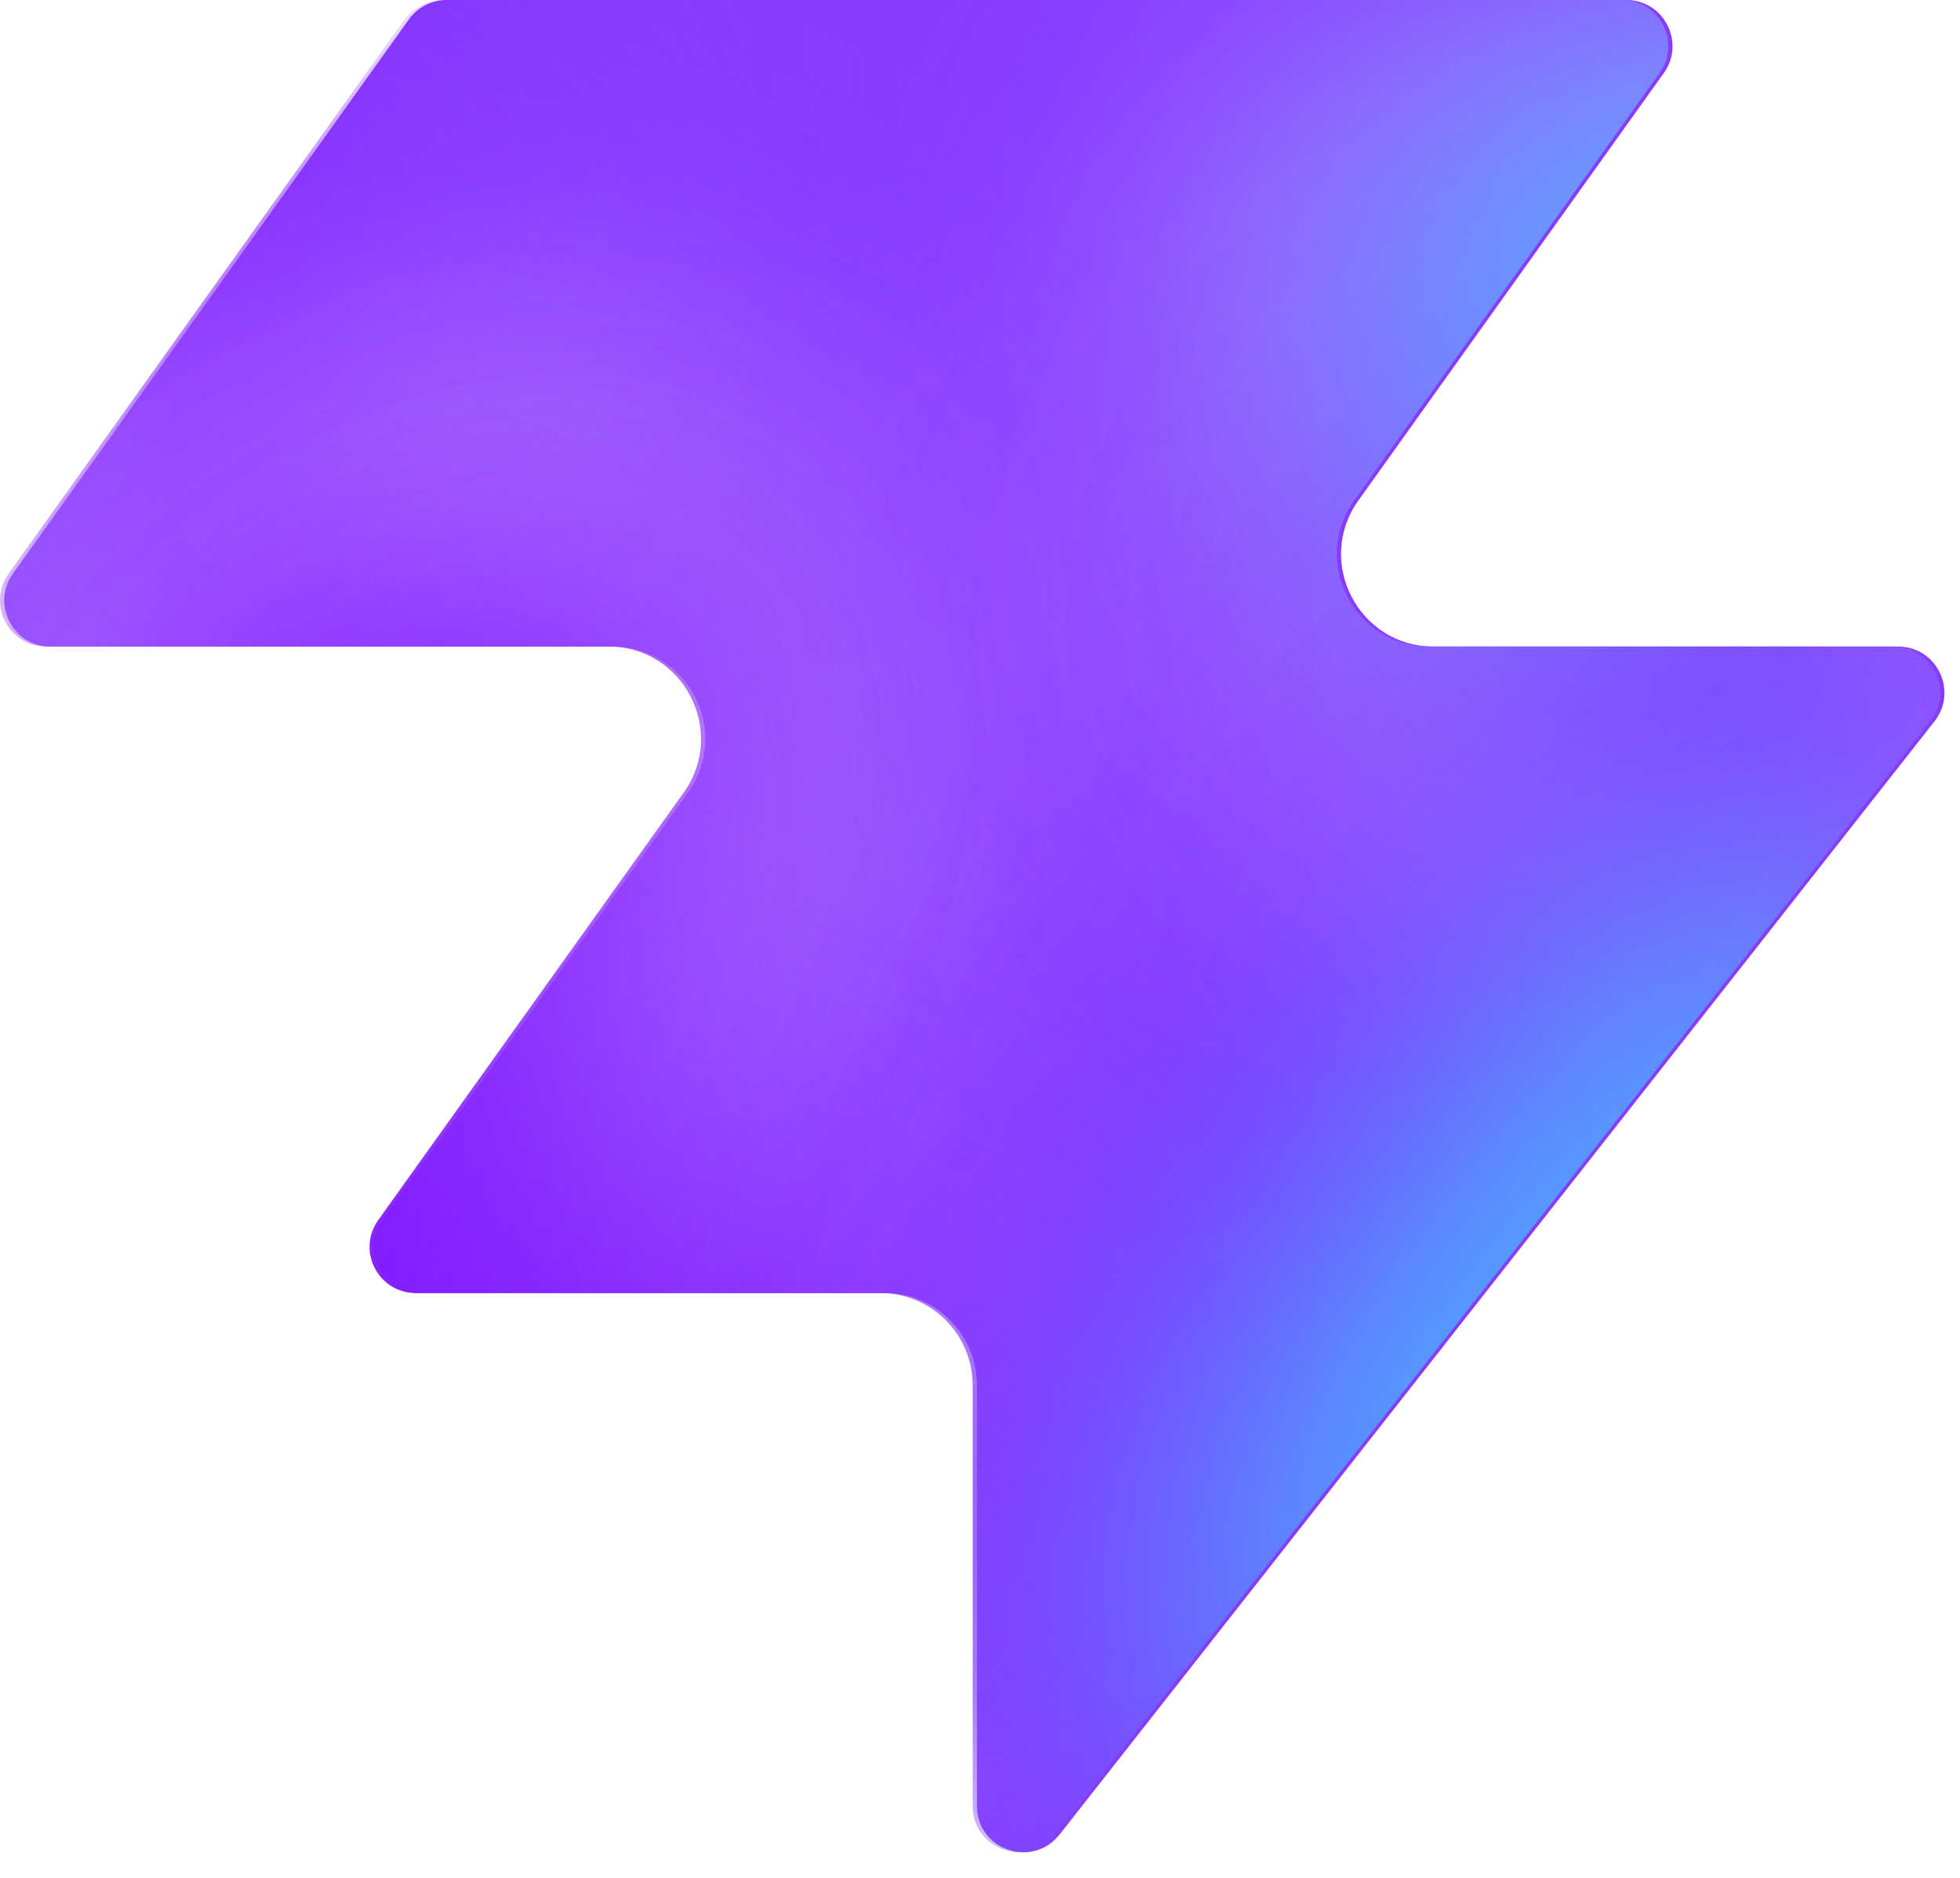
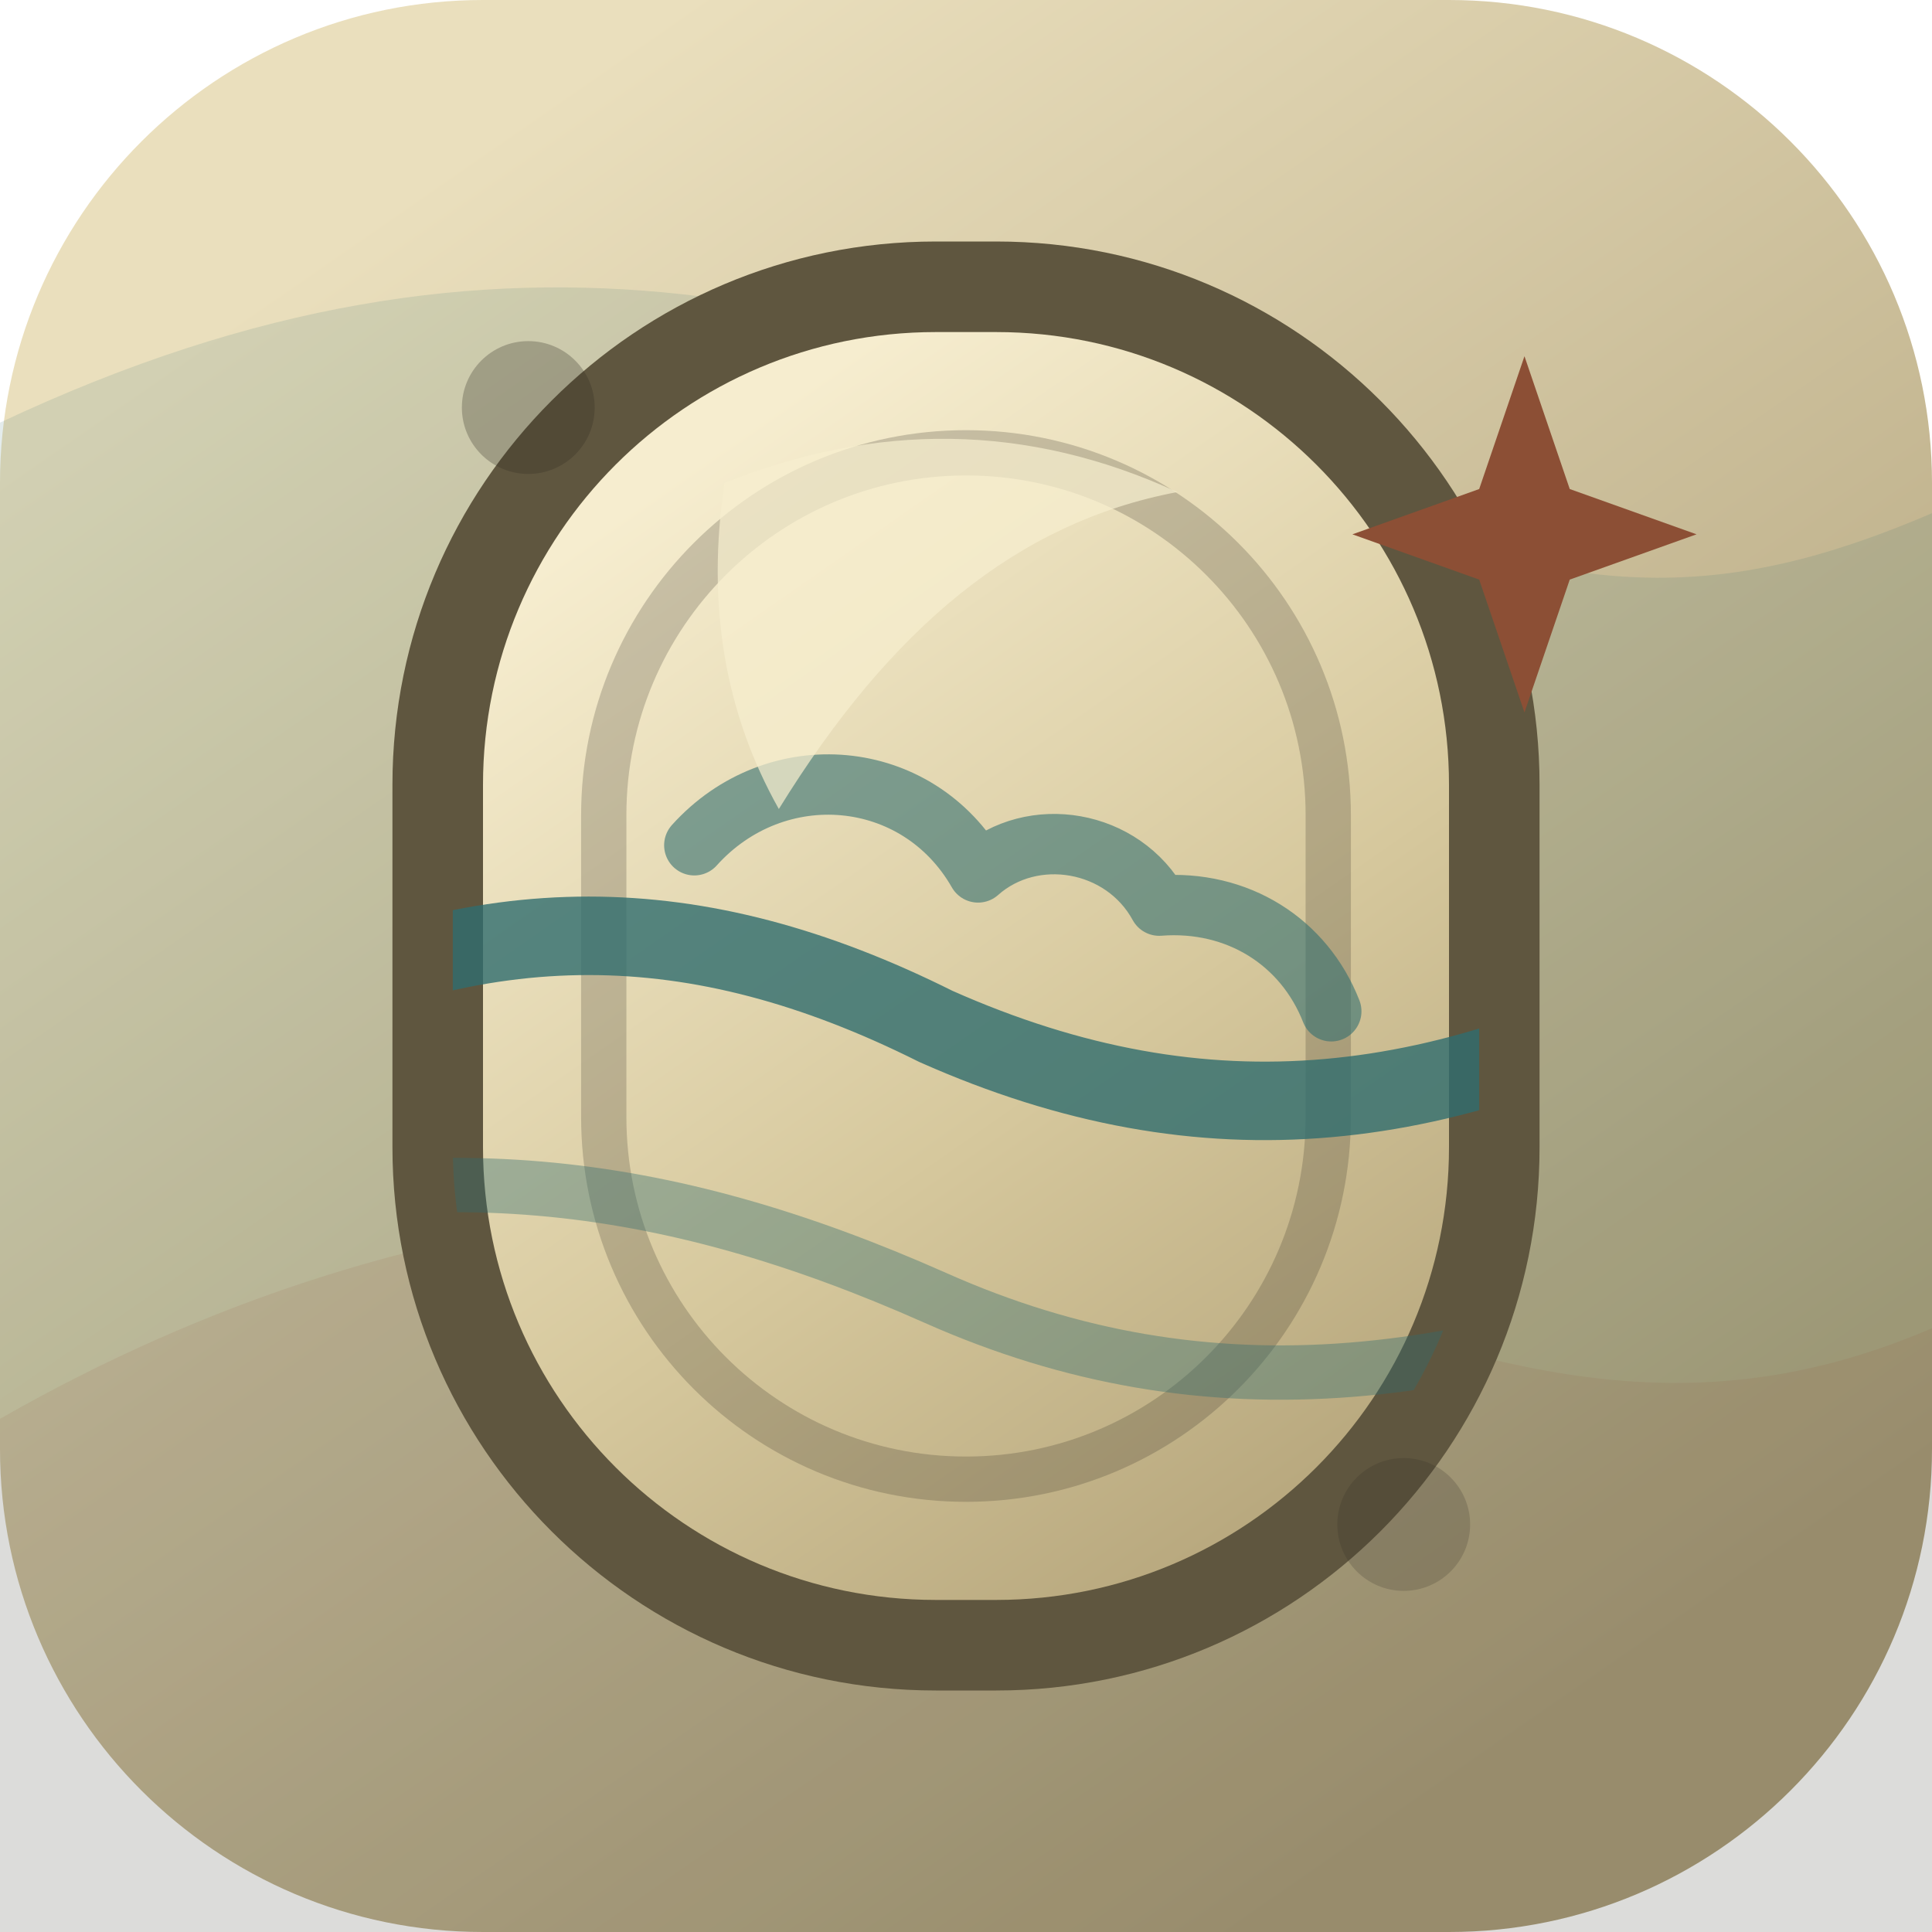
- <svg xmlns="http://www.w3.org/2000/svg" width="48" height="46" fill="none" viewBox="0 0 48 46">
-   <path fill="#863bff" d="M25.946 44.938c-.664.845-2.021.375-2.021-.698V33.937a2.26 2.26 0 0 0-2.262-2.262H10.287c-.92 0-1.456-1.04-.92-1.788l7.48-10.471c1.07-1.497 0-3.578-1.842-3.578H1.237c-.92 0-1.456-1.04-.92-1.788L10.013.474c.214-.297.556-.474.92-.474h28.894c.92 0 1.456 1.04.92 1.788l-7.48 10.471c-1.07 1.498 0 3.579 1.842 3.579h11.377c.943 0 1.473 1.088.89 1.83L25.947 44.94z" style="fill:#863bff;fill:color(display-p3 .525 .23 1);fill-opacity:1" />
-   <mask id="a" width="48" height="46" x="0" y="0" maskUnits="userSpaceOnUse" style="mask-type:alpha">
-     <path fill="#000" d="M25.842 44.938c-.664.844-2.021.375-2.021-.698V33.937a2.26 2.26 0 0 0-2.262-2.262H10.183c-.92 0-1.456-1.04-.92-1.788l7.48-10.471c1.07-1.498 0-3.579-1.842-3.579H1.133c-.92 0-1.456-1.04-.92-1.787L9.91.473c.214-.297.556-.474.92-.474h28.894c.92 0 1.456 1.04.92 1.788l-7.48 10.471c-1.07 1.498 0 3.578 1.842 3.578h11.377c.943 0 1.473 1.088.89 1.832L25.843 44.94z" style="fill:#000;fill-opacity:1" />
-   </mask>
-   <g mask="url(#a)">
-     <g filter="url(#b)">
-       <ellipse cx="5.508" cy="14.704" fill="#ede6ff" rx="5.508" ry="14.704" style="fill:#ede6ff;fill:color(display-p3 .927 .903 1);fill-opacity:1" transform="matrix(.00324 1 1 -.00324 -4.47 31.516)" />
-     </g>
-     <g filter="url(#c)">
-       <ellipse cx="10.399" cy="29.851" fill="#ede6ff" rx="10.399" ry="29.851" style="fill:#ede6ff;fill:color(display-p3 .927 .903 1);fill-opacity:1" transform="matrix(.00324 1 1 -.00324 -39.328 7.883)" />
-     </g>
-     <g filter="url(#d)">
-       <ellipse cx="5.508" cy="30.487" fill="#7e14ff" rx="5.508" ry="30.487" style="fill:#7e14ff;fill:color(display-p3 .492 .077 1);fill-opacity:1" transform="rotate(89.814 -25.913 -14.639)scale(1 -1)" />
-     </g>
-     <g filter="url(#e)">
-       <ellipse cx="5.508" cy="30.599" fill="#7e14ff" rx="5.508" ry="30.599" style="fill:#7e14ff;fill:color(display-p3 .492 .077 1);fill-opacity:1" transform="rotate(89.814 -32.644 -3.334)scale(1 -1)" />
-     </g>
-     <g filter="url(#f)">
-       <ellipse cx="5.508" cy="30.599" fill="#7e14ff" rx="5.508" ry="30.599" style="fill:#7e14ff;fill:color(display-p3 .492 .077 1);fill-opacity:1" transform="matrix(.00324 1 1 -.00324 -34.34 30.47)" />
-     </g>
-     <g filter="url(#g)">
-       <ellipse cx="14.072" cy="22.078" fill="#ede6ff" rx="14.072" ry="22.078" style="fill:#ede6ff;fill:color(display-p3 .927 .903 1);fill-opacity:1" transform="rotate(93.35 24.506 48.493)scale(-1 1)" />
-     </g>
-     <g filter="url(#h)">
-       <ellipse cx="3.47" cy="21.501" fill="#7e14ff" rx="3.47" ry="21.501" style="fill:#7e14ff;fill:color(display-p3 .492 .077 1);fill-opacity:1" transform="rotate(89.009 28.708 47.59)scale(-1 1)" />
-     </g>
-     <g filter="url(#i)">
-       <ellipse cx="3.47" cy="21.501" fill="#7e14ff" rx="3.47" ry="21.501" style="fill:#7e14ff;fill:color(display-p3 .492 .077 1);fill-opacity:1" transform="rotate(89.009 28.708 47.59)scale(-1 1)" />
-     </g>
-     <g filter="url(#j)">
-       <ellipse cx=".387" cy="8.972" fill="#7e14ff" rx="4.407" ry="29.108" style="fill:#7e14ff;fill:color(display-p3 .492 .077 1);fill-opacity:1" transform="rotate(39.51 .387 8.972)" />
-     </g>
-     <g filter="url(#k)">
-       <ellipse cx="47.523" cy="-6.092" fill="#7e14ff" rx="4.407" ry="29.108" style="fill:#7e14ff;fill:color(display-p3 .492 .077 1);fill-opacity:1" transform="rotate(37.892 47.523 -6.092)" />
-     </g>
-     <g filter="url(#l)">
-       <ellipse cx="41.412" cy="6.333" fill="#47bfff" rx="5.971" ry="9.665" style="fill:#47bfff;fill:color(display-p3 .28 .748 1);fill-opacity:1" transform="rotate(37.892 41.412 6.333)" />
-     </g>
-     <g filter="url(#m)">
-       <ellipse cx="-1.879" cy="38.332" fill="#7e14ff" rx="4.407" ry="29.108" style="fill:#7e14ff;fill:color(display-p3 .492 .077 1);fill-opacity:1" transform="rotate(37.892 -1.88 38.332)" />
-     </g>
-     <g filter="url(#n)">
-       <ellipse cx="-1.879" cy="38.332" fill="#7e14ff" rx="4.407" ry="29.108" style="fill:#7e14ff;fill:color(display-p3 .492 .077 1);fill-opacity:1" transform="rotate(37.892 -1.88 38.332)" />
-     </g>
-     <g filter="url(#o)">
-       <ellipse cx="35.651" cy="29.907" fill="#7e14ff" rx="4.407" ry="29.108" style="fill:#7e14ff;fill:color(display-p3 .492 .077 1);fill-opacity:1" transform="rotate(37.892 35.651 29.907)" />
-     </g>
-     <g filter="url(#p)">
-       <ellipse cx="38.418" cy="32.4" fill="#47bfff" rx="5.971" ry="15.297" style="fill:#47bfff;fill:color(display-p3 .28 .748 1);fill-opacity:1" transform="rotate(37.892 38.418 32.4)" />
-     </g>
+ <svg xmlns="http://www.w3.org/2000/svg" viewBox="0 0 64 64" role="img" aria-labelledby="title desc">
+   <defs>
+     <linearGradient id="paper" x1="14" x2="50" y1="6" y2="58" gradientUnits="userSpaceOnUse">
+       <stop stop-color="#eadfbd" />
+       <stop offset="1" stop-color="#a99a73" />
+     </linearGradient>
+     <linearGradient id="glass" x1="22" x2="45" y1="16" y2="49" gradientUnits="userSpaceOnUse">
+       <stop stop-color="#f6edcf" />
+       <stop offset=".58" stop-color="#d6c89d" />
+       <stop offset="1" stop-color="#b7a77d" />
+     </linearGradient>
+     <clipPath id="porthole">
+       <rect x="15" y="10" width="34" height="44" rx="16" />
+     </clipPath>
+   </defs>
+   <rect width="64" height="64" rx="16" fill="url(#paper)" />
+   <path fill="#2f6d6e" fill-opacity=".13" d="M0 14C17 6 29 10 43 16c9 4 14 4 21 1v47H0z" />
+   <path fill="#8c4f35" fill-opacity=".1" d="M0 47c14-8 29-9 43-4 8 3 14 4 21 1v20H0z" />
+   <rect x="13" y="8" width="38" height="48" rx="18" fill="#5f563f" />
+   <rect x="16" y="11" width="32" height="42" rx="15" fill="url(#glass)" />
+   <rect x="20" y="15" width="24" height="34" rx="12" fill="none" stroke="#2f2a22" stroke-opacity=".22" stroke-width="1.5" />
+   <g clip-path="url(#porthole)" fill="none" stroke="#2f6d6e" stroke-linecap="round" stroke-linejoin="round">
+     <path d="M8 34c8-4 15-4 23 0 9 4 17 3 26-2" stroke-width="2.6" opacity=".8" />
+     <path d="M4 41c10-3 18-2 27 2 9 4 18 3 29-2" stroke-width="1.8" opacity=".38" />
+     <path d="M23 28c2.7-3 7.4-2.6 9.4.9 1.8-1.6 4.8-1.1 6 1.1 2.6-.2 4.8 1.2 5.7 3.5" stroke-width="2" opacity=".58" />
  </g>
-   <defs>
-     <filter id="b" width="60.045" height="41.654" x="-19.77" y="16.149" color-interpolation-filters="sRGB" filterUnits="userSpaceOnUse">
-       <feFlood flood-opacity="0" result="BackgroundImageFix" />
-       <feBlend in="SourceGraphic" in2="BackgroundImageFix" result="shape" />
-       <feGaussianBlur result="effect1_foregroundBlur_2002_17158" stdDeviation="7.659" />
-     </filter>
-     <filter id="c" width="90.34" height="51.437" x="-54.613" y="-7.533" color-interpolation-filters="sRGB" filterUnits="userSpaceOnUse">
-       <feFlood flood-opacity="0" result="BackgroundImageFix" />
-       <feBlend in="SourceGraphic" in2="BackgroundImageFix" result="shape" />
-       <feGaussianBlur result="effect1_foregroundBlur_2002_17158" stdDeviation="7.659" />
-     </filter>
-     <filter id="d" width="79.355" height="29.4" x="-49.64" y="2.03" color-interpolation-filters="sRGB" filterUnits="userSpaceOnUse">
-       <feFlood flood-opacity="0" result="BackgroundImageFix" />
-       <feBlend in="SourceGraphic" in2="BackgroundImageFix" result="shape" />
-       <feGaussianBlur result="effect1_foregroundBlur_2002_17158" stdDeviation="4.596" />
-     </filter>
-     <filter id="e" width="79.579" height="29.4" x="-45.045" y="20.029" color-interpolation-filters="sRGB" filterUnits="userSpaceOnUse">
-       <feFlood flood-opacity="0" result="BackgroundImageFix" />
-       <feBlend in="SourceGraphic" in2="BackgroundImageFix" result="shape" />
-       <feGaussianBlur result="effect1_foregroundBlur_2002_17158" stdDeviation="4.596" />
-     </filter>
-     <filter id="f" width="79.579" height="29.4" x="-43.513" y="21.178" color-interpolation-filters="sRGB" filterUnits="userSpaceOnUse">
-       <feFlood flood-opacity="0" result="BackgroundImageFix" />
-       <feBlend in="SourceGraphic" in2="BackgroundImageFix" result="shape" />
-       <feGaussianBlur result="effect1_foregroundBlur_2002_17158" stdDeviation="4.596" />
-     </filter>
-     <filter id="g" width="74.749" height="58.852" x="15.756" y="-17.901" color-interpolation-filters="sRGB" filterUnits="userSpaceOnUse">
-       <feFlood flood-opacity="0" result="BackgroundImageFix" />
-       <feBlend in="SourceGraphic" in2="BackgroundImageFix" result="shape" />
-       <feGaussianBlur result="effect1_foregroundBlur_2002_17158" stdDeviation="7.659" />
-     </filter>
-     <filter id="h" width="61.377" height="25.362" x="23.548" y="2.284" color-interpolation-filters="sRGB" filterUnits="userSpaceOnUse">
-       <feFlood flood-opacity="0" result="BackgroundImageFix" />
-       <feBlend in="SourceGraphic" in2="BackgroundImageFix" result="shape" />
-       <feGaussianBlur result="effect1_foregroundBlur_2002_17158" stdDeviation="4.596" />
-     </filter>
-     <filter id="i" width="61.377" height="25.362" x="23.548" y="2.284" color-interpolation-filters="sRGB" filterUnits="userSpaceOnUse">
-       <feFlood flood-opacity="0" result="BackgroundImageFix" />
-       <feBlend in="SourceGraphic" in2="BackgroundImageFix" result="shape" />
-       <feGaussianBlur result="effect1_foregroundBlur_2002_17158" stdDeviation="4.596" />
-     </filter>
-     <filter id="j" width="56.045" height="63.649" x="-27.636" y="-22.853" color-interpolation-filters="sRGB" filterUnits="userSpaceOnUse">
-       <feFlood flood-opacity="0" result="BackgroundImageFix" />
-       <feBlend in="SourceGraphic" in2="BackgroundImageFix" result="shape" />
-       <feGaussianBlur result="effect1_foregroundBlur_2002_17158" stdDeviation="4.596" />
-     </filter>
-     <filter id="k" width="54.814" height="64.646" x="20.116" y="-38.415" color-interpolation-filters="sRGB" filterUnits="userSpaceOnUse">
-       <feFlood flood-opacity="0" result="BackgroundImageFix" />
-       <feBlend in="SourceGraphic" in2="BackgroundImageFix" result="shape" />
-       <feGaussianBlur result="effect1_foregroundBlur_2002_17158" stdDeviation="4.596" />
-     </filter>
-     <filter id="l" width="33.541" height="35.313" x="24.641" y="-11.323" color-interpolation-filters="sRGB" filterUnits="userSpaceOnUse">
-       <feFlood flood-opacity="0" result="BackgroundImageFix" />
-       <feBlend in="SourceGraphic" in2="BackgroundImageFix" result="shape" />
-       <feGaussianBlur result="effect1_foregroundBlur_2002_17158" stdDeviation="4.596" />
-     </filter>
-     <filter id="m" width="54.814" height="64.646" x="-29.286" y="6.009" color-interpolation-filters="sRGB" filterUnits="userSpaceOnUse">
-       <feFlood flood-opacity="0" result="BackgroundImageFix" />
-       <feBlend in="SourceGraphic" in2="BackgroundImageFix" result="shape" />
-       <feGaussianBlur result="effect1_foregroundBlur_2002_17158" stdDeviation="4.596" />
-     </filter>
-     <filter id="n" width="54.814" height="64.646" x="-29.286" y="6.009" color-interpolation-filters="sRGB" filterUnits="userSpaceOnUse">
-       <feFlood flood-opacity="0" result="BackgroundImageFix" />
-       <feBlend in="SourceGraphic" in2="BackgroundImageFix" result="shape" />
-       <feGaussianBlur result="effect1_foregroundBlur_2002_17158" stdDeviation="4.596" />
-     </filter>
-     <filter id="o" width="54.814" height="64.646" x="8.244" y="-2.416" color-interpolation-filters="sRGB" filterUnits="userSpaceOnUse">
-       <feFlood flood-opacity="0" result="BackgroundImageFix" />
-       <feBlend in="SourceGraphic" in2="BackgroundImageFix" result="shape" />
-       <feGaussianBlur result="effect1_foregroundBlur_2002_17158" stdDeviation="4.596" />
-     </filter>
-     <filter id="p" width="39.409" height="43.623" x="18.713" y="10.588" color-interpolation-filters="sRGB" filterUnits="userSpaceOnUse">
-       <feFlood flood-opacity="0" result="BackgroundImageFix" />
-       <feBlend in="SourceGraphic" in2="BackgroundImageFix" result="shape" />
-       <feGaussianBlur result="effect1_foregroundBlur_2002_17158" stdDeviation="4.596" />
-     </filter>
-   </defs>
+   <path fill="#f7efcf" fill-opacity=".72" d="M24 16c5-2 10-2 15 .3-5.3 1-9.5 4.5-13.2 10.5-1.8-3.2-2.4-6.8-1.8-10.8z" />
+   <path fill="#8c4f35" d="M50.5 11.8l1.5 4.4 4.2 1.5-4.2 1.5-1.5 4.4-1.5-4.4-4.2-1.5 4.2-1.5z" />
+   <circle cx="17.5" cy="13.5" r="2.2" fill="#2f2a22" opacity=".28" />
+   <circle cx="46.5" cy="50.5" r="2.2" fill="#2f2a22" opacity=".2" />
</svg>
